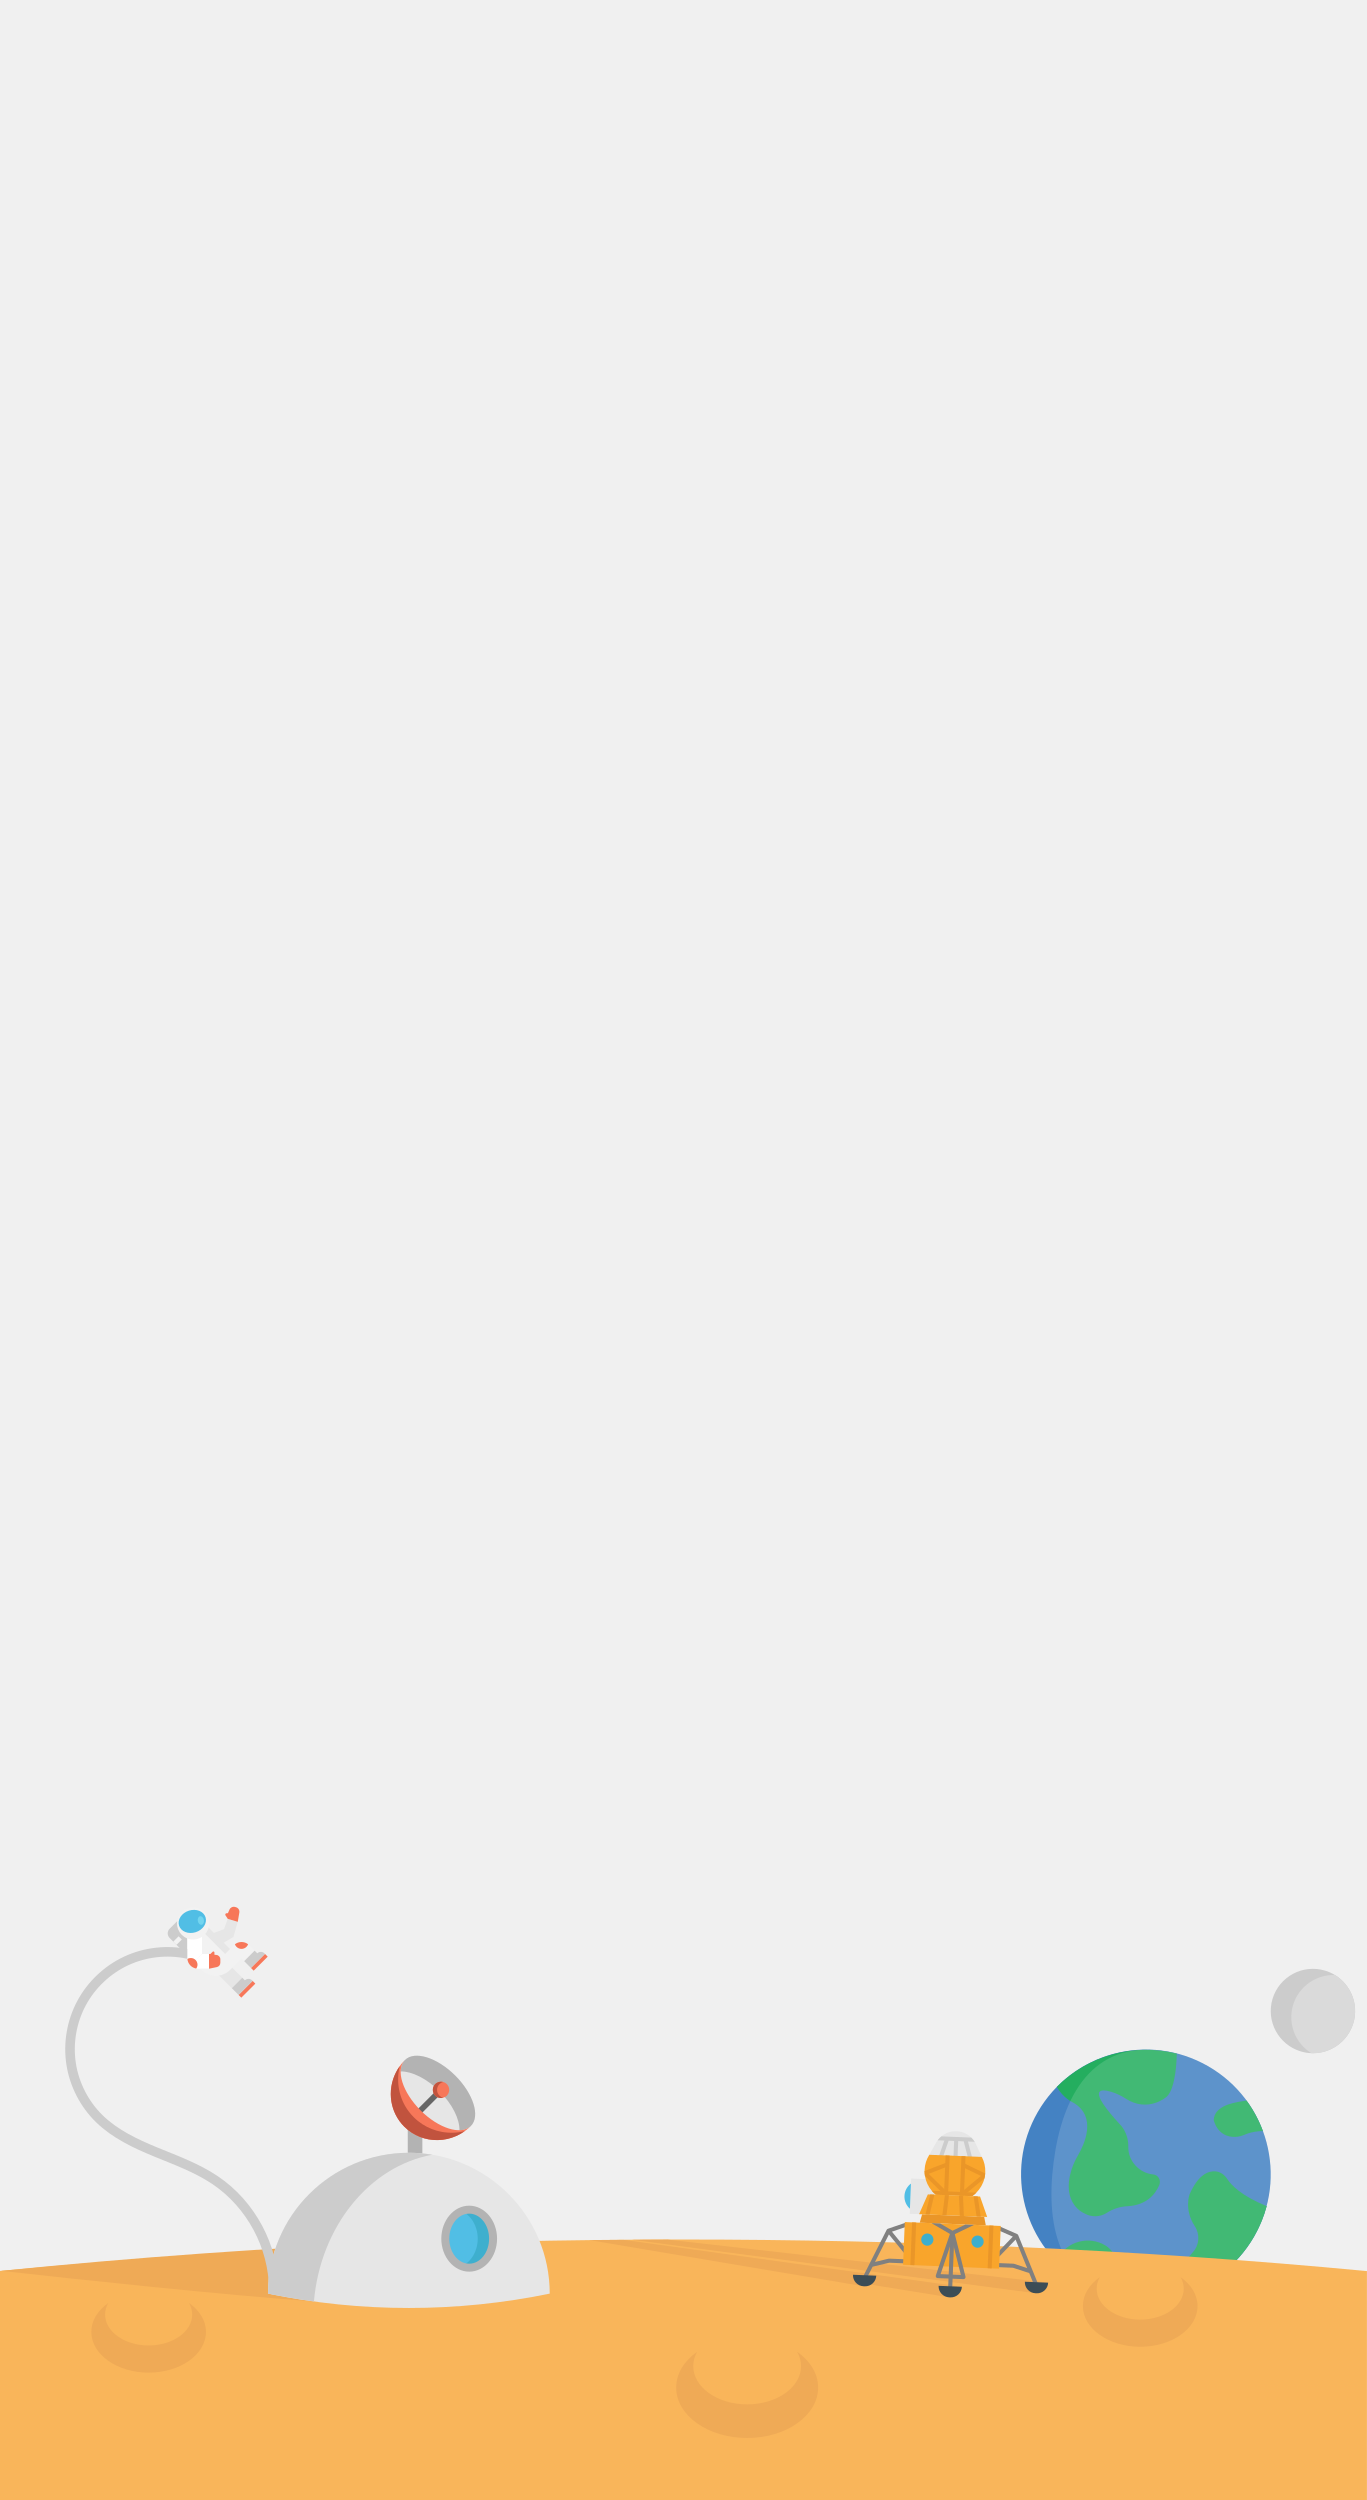
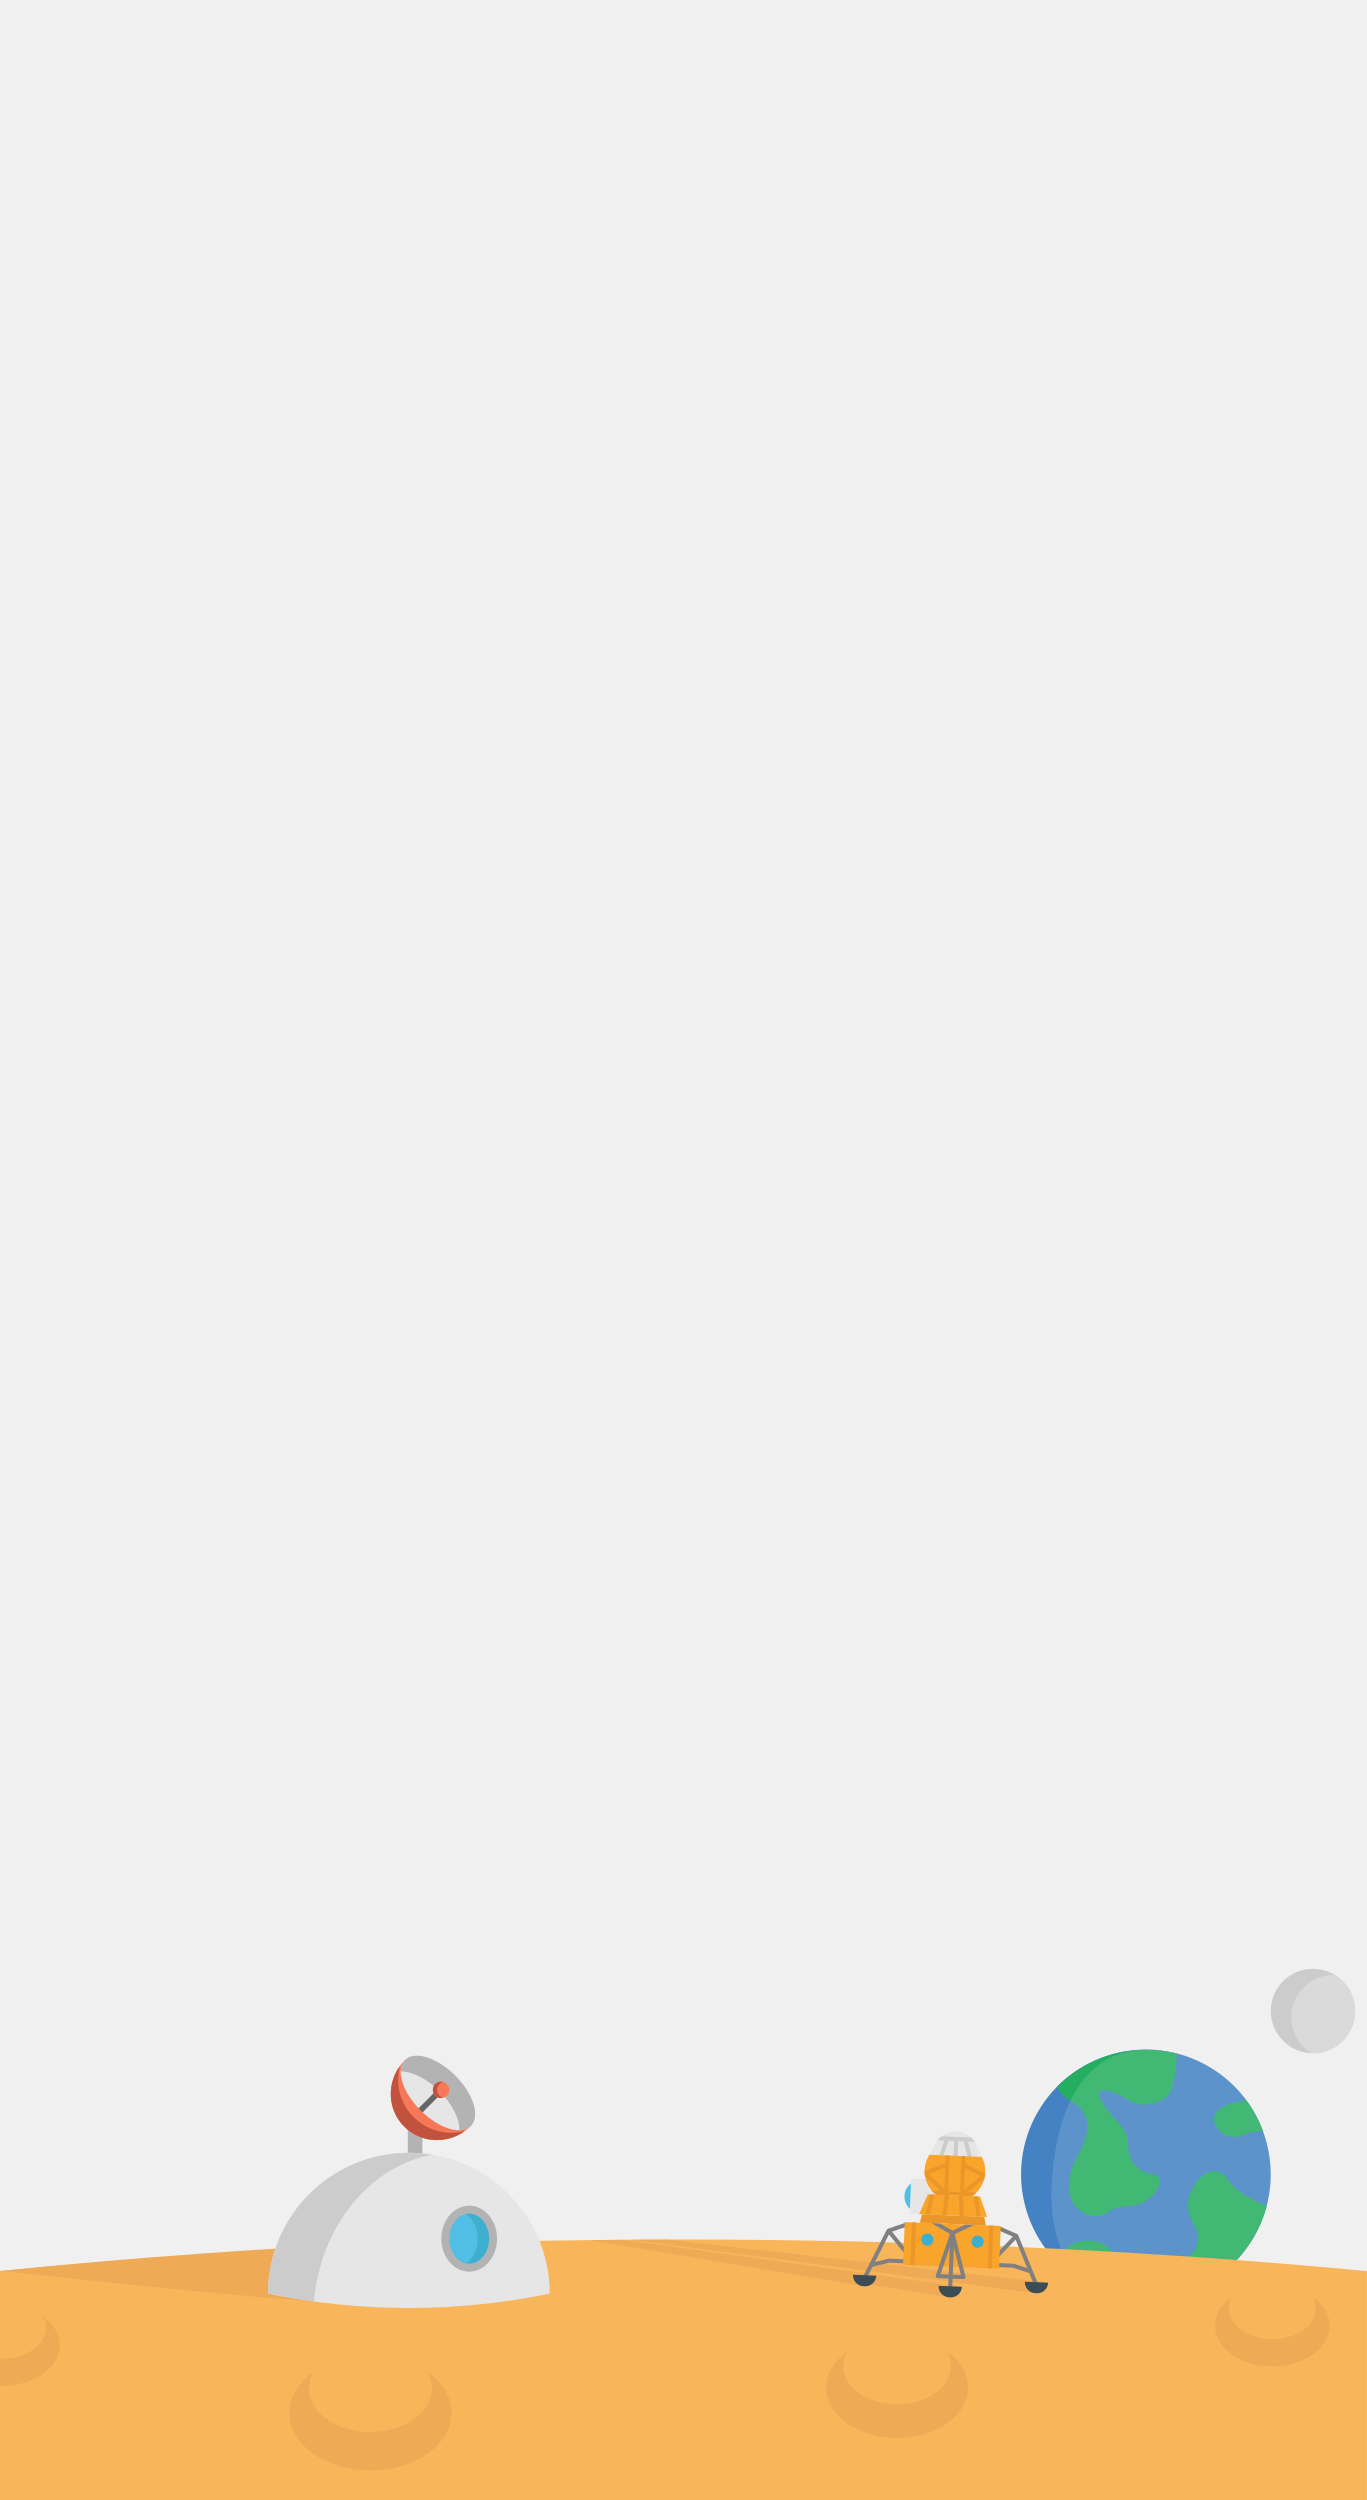
<svg xmlns="http://www.w3.org/2000/svg" width="428.386mm" height="783.481mm" viewBox="0 0 299.87 548.437" version="1.1" id="svg8">
  <defs id="defs2">
    <clipPath clipPathUnits="userSpaceOnUse" id="clipPath3469">
      <rect style="opacity:1;fill:#56ef73;fill-opacity:1;stroke:#000000;stroke-width:0;stroke-linecap:round;stroke-linejoin:round;stroke-miterlimit:4;stroke-dasharray:none;stroke-opacity:1;paint-order:markers fill stroke" id="rect3471" width="297" height="210" x="8.3238199e-009" y="87" ry="0.045" clip-path="none" />
    </clipPath>
    <clipPath clipPathUnits="userSpaceOnUse" id="clipPath5147">
      <g id="g5155">
        <path id="path5149" d="M 195.299,261.463 33.694,229.664 198.275,258.72 Z" style="fill:#efaa56;fill-opacity:1;stroke:#000000;stroke-width:0;stroke-linecap:butt;stroke-linejoin:miter;stroke-miterlimit:4;stroke-dasharray:none;stroke-opacity:1" />
        <path id="path5151" d="M 217.113,264.313 33.694,229.664 220.385,261.582 Z" style="fill:#efaa56;fill-opacity:1;stroke:#000000;stroke-width:0;stroke-linecap:butt;stroke-linejoin:miter;stroke-miterlimit:4;stroke-dasharray:none;stroke-opacity:1" />
        <path style="fill:#efaa56;fill-opacity:1;stroke:#000000;stroke-width:0;stroke-linecap:butt;stroke-linejoin:miter;stroke-miterlimit:4;stroke-dasharray:none;stroke-opacity:1" d="M 239.382,263.255 33.694,229.664 242.654,260.524 Z" id="path5153" />
      </g>
    </clipPath>
    <clipPath clipPathUnits="userSpaceOnUse" id="clipPath6491">
      <rect style="opacity:1;fill:#27536b;fill-opacity:1;stroke:#000000;stroke-width:0;stroke-linecap:round;stroke-linejoin:round;stroke-miterlimit:4;stroke-dasharray:none;stroke-opacity:1;paint-order:markers fill stroke" id="rect6493" width="297" height="210" x="-7.6293945e-006" y="87" ry="0.038" clip-path="none" />
    </clipPath>
    <clipPath clipPathUnits="userSpaceOnUse" id="clipPath6491-6">
      <rect style="opacity:1;fill:#27536b;fill-opacity:1;stroke:#000000;stroke-width:0;stroke-linecap:round;stroke-linejoin:round;stroke-miterlimit:4;stroke-dasharray:none;stroke-opacity:1;paint-order:markers fill stroke" id="rect6493-3" width="297" height="210" x="-7.6293945e-006" y="87" ry="0.038" clip-path="none" />
    </clipPath>
    <clipPath clipPathUnits="userSpaceOnUse" id="clipPath5147-0">
      <g id="g5155-2">
        <path id="path5149-1" d="M 195.299,261.463 33.694,229.664 198.275,258.72 Z" style="fill:#efaa56;fill-opacity:1;stroke:#000000;stroke-width:0;stroke-linecap:butt;stroke-linejoin:miter;stroke-miterlimit:4;stroke-dasharray:none;stroke-opacity:1" />
        <path id="path5151-4" d="M 217.113,264.313 33.694,229.664 220.385,261.582 Z" style="fill:#efaa56;fill-opacity:1;stroke:#000000;stroke-width:0;stroke-linecap:butt;stroke-linejoin:miter;stroke-miterlimit:4;stroke-dasharray:none;stroke-opacity:1" />
        <path style="fill:#efaa56;fill-opacity:1;stroke:#000000;stroke-width:0;stroke-linecap:butt;stroke-linejoin:miter;stroke-miterlimit:4;stroke-dasharray:none;stroke-opacity:1" d="M 239.382,263.255 33.694,229.664 242.654,260.524 Z" id="path5153-8" />
      </g>
    </clipPath>
    <clipPath clipPathUnits="userSpaceOnUse" id="clipPath11188">
      <rect style="opacity:1;fill:#153e57;fill-opacity:1;stroke:#000000;stroke-width:0;stroke-linecap:round;stroke-linejoin:round;stroke-miterlimit:4;stroke-dasharray:none;stroke-opacity:1;paint-order:markers fill stroke" id="rect11190" width="293.132" height="207.265" x="49.126" y="112.884" ry="0.08" />
    </clipPath>
    <clipPath clipPathUnits="userSpaceOnUse" id="clipPath11188-4">
      <rect style="opacity:1;fill:#153e57;fill-opacity:1;stroke:#000000;stroke-width:0;stroke-linecap:round;stroke-linejoin:round;stroke-miterlimit:4;stroke-dasharray:none;stroke-opacity:1;paint-order:markers fill stroke" id="rect11190-8" width="293.132" height="207.265" x="49.126" y="112.884" ry="0.08" />
    </clipPath>
    <clipPath clipPathUnits="userSpaceOnUse" id="clipPath5147-9">
      <g id="g5155-8">
        <path id="path5149-2" d="M 195.299,261.463 33.694,229.664 198.275,258.72 Z" style="fill:#efaa56;fill-opacity:1;stroke:#000000;stroke-width:0;stroke-linecap:butt;stroke-linejoin:miter;stroke-miterlimit:4;stroke-dasharray:none;stroke-opacity:1" />
        <path id="path5151-5" d="M 217.113,264.313 33.694,229.664 220.385,261.582 Z" style="fill:#efaa56;fill-opacity:1;stroke:#000000;stroke-width:0;stroke-linecap:butt;stroke-linejoin:miter;stroke-miterlimit:4;stroke-dasharray:none;stroke-opacity:1" />
        <path style="fill:#efaa56;fill-opacity:1;stroke:#000000;stroke-width:0;stroke-linecap:butt;stroke-linejoin:miter;stroke-miterlimit:4;stroke-dasharray:none;stroke-opacity:1" d="M 239.382,263.255 33.694,229.664 242.654,260.524 Z" id="path5153-7" />
      </g>
    </clipPath>
    <clipPath clipPathUnits="userSpaceOnUse" id="clipPath11188-4-2">
      <rect style="opacity:1;fill:#153e57;fill-opacity:1;stroke:#000000;stroke-width:0;stroke-linecap:round;stroke-linejoin:round;stroke-miterlimit:4;stroke-dasharray:none;stroke-opacity:1;paint-order:markers fill stroke" id="rect11190-8-6" width="293.132" height="207.265" x="49.126" y="112.884" ry="0.08" />
    </clipPath>
    <clipPath clipPathUnits="userSpaceOnUse" id="clipPath5147-9-9">
      <g id="g5155-8-8">
        <path id="path5149-2-2" d="M 195.299,261.463 33.694,229.664 198.275,258.72 Z" style="fill:#efaa56;fill-opacity:1;stroke:#000000;stroke-width:0;stroke-linecap:butt;stroke-linejoin:miter;stroke-miterlimit:4;stroke-dasharray:none;stroke-opacity:1" />
        <path id="path5151-5-2" d="M 217.113,264.313 33.694,229.664 220.385,261.582 Z" style="fill:#efaa56;fill-opacity:1;stroke:#000000;stroke-width:0;stroke-linecap:butt;stroke-linejoin:miter;stroke-miterlimit:4;stroke-dasharray:none;stroke-opacity:1" />
        <path style="fill:#efaa56;fill-opacity:1;stroke:#000000;stroke-width:0;stroke-linecap:butt;stroke-linejoin:miter;stroke-miterlimit:4;stroke-dasharray:none;stroke-opacity:1" d="M 239.382,263.255 33.694,229.664 242.654,260.524 Z" id="path5153-7-8" />
      </g>
    </clipPath>
    <clipPath clipPathUnits="userSpaceOnUse" id="clipPath5147-8">
      <g id="g5155-4">
        <path id="path5149-3" d="M 195.299,261.463 33.694,229.664 198.275,258.72 Z" style="fill:#efaa56;fill-opacity:1;stroke:#000000;stroke-width:0;stroke-linecap:butt;stroke-linejoin:miter;stroke-miterlimit:4;stroke-dasharray:none;stroke-opacity:1" />
        <path id="path5151-57" d="M 217.113,264.313 33.694,229.664 220.385,261.582 Z" style="fill:#efaa56;fill-opacity:1;stroke:#000000;stroke-width:0;stroke-linecap:butt;stroke-linejoin:miter;stroke-miterlimit:4;stroke-dasharray:none;stroke-opacity:1" />
        <path style="fill:#efaa56;fill-opacity:1;stroke:#000000;stroke-width:0;stroke-linecap:butt;stroke-linejoin:miter;stroke-miterlimit:4;stroke-dasharray:none;stroke-opacity:1" d="M 239.382,263.255 33.694,229.664 242.654,260.524 Z" id="path5153-3" />
      </g>
    </clipPath>
  </defs>
  <g id="layer1" transform="translate(5e-7,251.4368)">
    <g id="g13463" transform="matrix(0.1852083,0,0,0.1852083,370.2544,-106.1655)" />
    <g id="g13465" transform="matrix(0.1852083,0,0,0.1852083,370.2544,-106.1655)" />
    <g id="g13467" transform="matrix(0.1852083,0,0,0.1852083,370.2544,-106.1655)" />
    <g id="g13469" transform="matrix(0.1852083,0,0,0.1852083,370.2544,-106.1655)" />
    <g id="g13471" transform="matrix(0.1852083,0,0,0.1852083,370.2544,-106.1655)" />
    <g id="g13473" transform="matrix(0.1852083,0,0,0.1852083,370.2544,-106.1655)" />
    <g id="g13475" transform="matrix(0.1852083,0,0,0.1852083,370.2544,-106.1655)" />
    <g id="g13477" transform="matrix(0.1852083,0,0,0.1852083,370.2544,-106.1655)" />
    <g id="g13479" transform="matrix(0.1852083,0,0,0.1852083,370.2544,-106.1655)" />
    <g id="g13481" transform="matrix(0.1852083,0,0,0.1852083,370.2544,-106.1655)" />
    <g id="g13483" transform="matrix(0.1852083,0,0,0.1852083,370.2544,-106.1655)" />
    <g id="g13485" transform="matrix(0.1852083,0,0,0.1852083,370.2544,-106.1655)" />
    <g id="g13487" transform="matrix(0.1852083,0,0,0.1852083,370.2544,-106.1655)" />
    <g id="g13489" transform="matrix(0.1852083,0,0,0.1852083,370.2544,-106.1655)" />
    <g id="g13491" transform="matrix(0.1852083,0,0,0.1852083,370.2544,-106.1655)" />
    <g id="g14078" transform="matrix(0.02880347,0,0,0.02880347,210.1997,-104.6849)" />
    <g id="g14080" transform="matrix(0.02880347,0,0,0.02880347,210.1997,-104.6849)" />
    <g id="g14082" transform="matrix(0.02880347,0,0,0.02880347,210.1997,-104.6849)" />
    <g id="g14084" transform="matrix(0.02880347,0,0,0.02880347,210.1997,-104.6849)" />
    <g id="g14086" transform="matrix(0.02880347,0,0,0.02880347,210.1997,-104.6849)" />
    <g id="g14088" transform="matrix(0.02880347,0,0,0.02880347,210.1997,-104.6849)" />
    <g id="g14090" transform="matrix(0.02880347,0,0,0.02880347,210.1997,-104.6849)" />
    <g id="g14092" transform="matrix(0.02880347,0,0,0.02880347,210.1997,-104.6849)" />
    <g id="g14094" transform="matrix(0.02880347,0,0,0.02880347,210.1997,-104.6849)" />
    <g id="g14096" transform="matrix(0.02880347,0,0,0.02880347,210.1997,-104.6849)" />
    <g id="g14098" transform="matrix(0.02880347,0,0,0.02880347,210.1997,-104.6849)" />
    <g id="g14100" transform="matrix(0.02880347,0,0,0.02880347,210.1997,-104.6849)" />
    <g id="g14102" transform="matrix(0.02880347,0,0,0.02880347,210.1997,-104.6849)" />
    <g id="g14104" transform="matrix(0.02880347,0,0,0.02880347,210.1997,-104.6849)" />
    <g id="g14106" transform="matrix(0.02880347,0,0,0.02880347,210.1997,-104.6849)" />
    <g id="g14458" transform="matrix(0.1852083,0,0,0.1852083,332.1235,67.32719)" />
    <g id="g14460" transform="matrix(0.1852083,0,0,0.1852083,332.1235,67.32719)" />
    <g id="g14462" transform="matrix(0.1852083,0,0,0.1852083,332.1235,67.32719)" />
    <g id="g14464" transform="matrix(0.1852083,0,0,0.1852083,332.1235,67.32719)" />
    <g id="g14466" transform="matrix(0.1852083,0,0,0.1852083,332.1235,67.32719)" />
    <g id="g14468" transform="matrix(0.1852083,0,0,0.1852083,332.1235,67.32719)" />
    <g id="g14470" transform="matrix(0.1852083,0,0,0.1852083,332.1235,67.32719)" />
    <g id="g14472" transform="matrix(0.1852083,0,0,0.1852083,332.1235,67.32719)" />
    <g id="g14474" transform="matrix(0.1852083,0,0,0.1852083,332.1235,67.32719)" />
    <g id="g14476" transform="matrix(0.1852083,0,0,0.1852083,332.1235,67.32719)" />
    <g id="g14478" transform="matrix(0.1852083,0,0,0.1852083,332.1235,67.32719)" />
    <g id="g14480" transform="matrix(0.1852083,0,0,0.1852083,332.1235,67.32719)" />
    <g id="g14482" transform="matrix(0.1852083,0,0,0.1852083,332.1235,67.32719)" />
    <g id="g14484" transform="matrix(0.1852083,0,0,0.1852083,332.1235,67.32719)" />
    <g id="g14486" transform="matrix(0.1852083,0,0,0.1852083,332.1235,67.32719)" />
    <g id="g2065" transform="translate(70.89843,290.0797)">
      <g transform="matrix(0.0926174,0.05347268,-0.05347268,0.0926174,170.4567,-101.9121)" id="g13725">
        <circle style="fill:#4482c3" cx="256" cy="256" r="256" id="circle13655" />
        <g id="g13665">
          <path style="fill:#24ae5f" d="m 269.18,248.576 c -25.803,11.785 -58.403,2.525 -72.898,-23.861 -13.647,-24.858 -36.387,-30.508 -36.387,-30.508 -96.477,-29.952 -74.293,-43.644 -50.07,-49.346 10.575,-2.489 21.522,-3.293 32.38,-2.745 54.952,2.807 71,-45.012 71,-45.012 C 221.459,72.493 191.392,17.462 187.093,9.79 99.505,34.516 30.888,104.042 8.095,191.912 c 22.528,13.621 45.162,11.123 45.162,11.123 57.379,0 62.658,63.276 62.552,87.667 -0.044,11.441 0.909,22.89 3.452,34.048 16.199,70.912 67.284,63.665 67.284,63.665 17.399,0 32.45,-9.913 39.742,-24.364 6.647,-13.18 16.728,-24.126 29.113,-32.177 34.251,-22.254 37.853,-51.359 35.231,-71.15 -1.342,-10.065 -12.165,-16.394 -21.451,-12.148 z" id="path13657" />
          <path style="fill:#24ae5f" d="m 512,255.506 c 0,-23.164 -3.09,-45.594 -8.792,-66.94 -56.682,7.742 -85.486,-1.43 -97.713,-7.751 -9.039,-4.679 -19.756,-5.95 -28.946,-1.571 -13.409,6.4 -27.304,23.393 -22.457,67.407 0,0 5.42,32.786 41.781,51.138 18.07,9.119 27.833,28.928 23.305,48.79 -6.065,26.598 -6.285,61.59 22.59,85.919 C 485.252,386.445 512,324.149 512,255.506 Z" id="path13659" />
          <path style="fill:#24ae5f" d="m 358.947,21.61 -5.844,4.873 c -20.727,16.207 -44.57,39.715 -32.3,63.373 0,0 24.011,27.56 55.843,7.733 6.118,-3.814 11.061,-9.19 15.387,-14.954 3.716,-4.952 10.725,-12.632 22.863,-20.842 l 4.696,-2.684 C 401.355,43.935 380.954,31.294 358.947,21.61 Z" id="path13661" />
          <path style="fill:#24ae5f" d="m 256,512 c 20.356,0 40.139,-2.445 59.127,-6.938 -6.718,-14.036 -10.567,-28.999 -12.659,-42.24 -3.584,-22.66 -23.526,-39.097 -46.468,-39.097 -39.036,0 -70.621,31.585 -70.621,70.621 l -0.83,7.477 C 207.236,508.398 231.186,512 256,512 Z" id="path13663" />
        </g>
        <g id="g13667" />
        <g id="g13669" />
        <g id="g13671" />
        <g id="g13673" />
        <g id="g13675" />
        <g id="g13677" />
        <g id="g13679" />
        <g id="g13681" />
        <g id="g13683" />
        <g id="g13685" />
        <g id="g13687" />
        <g id="g13689" />
        <g id="g13691" />
        <g id="g13693" />
        <g id="g13695" />
      </g>
      <path id="path13746" d="m 207.633,-61.052 c -1.913,14.999 -15.624,25.607 -30.622,23.693 -14.999,-1.913 -18.7,-14.742 -16.787,-29.741 1.913,-14.999 8.717,-26.488 23.716,-24.575 14.999,1.913 25.607,15.624 23.693,30.622 z" style="opacity:1;fill:#ffffff;fill-opacity:0.136;stroke:#ffffff;stroke-width:0;stroke-linecap:round;stroke-linejoin:round;stroke-miterlimit:4;stroke-dasharray:none;stroke-opacity:1;paint-order:markers fill stroke" />
      <g transform="rotate(61.76396,463.8777,-209.1202)" id="g14572">
        <path style="fill:#cccccc;fill-opacity:1;stroke-width:0.185" d="m 449.508,53.189 c 3.037,3.037 3.523,7.665 1.451,11.208 -0.391,0.67 -0.875,1.303 -1.45,1.877 -3.613,3.613 -9.473,3.613 -13.087,0 -3.613,-3.613 -3.613,-9.473 0,-13.087 0.574,-0.574 1.207,-1.059 1.877,-1.45 3.544,-2.072 8.171,-1.586 11.208,1.451 z" id="path14432" />
        <path style="fill:#dadada;fill-opacity:1;stroke-width:0.185" d="m 449.508,53.189 c 3.037,3.037 3.523,7.665 1.451,11.208 -3.542,2.071 -8.17,1.586 -11.208,-1.451 -3.037,-3.037 -3.522,-7.666 -1.451,-11.208 3.544,-2.072 8.171,-1.586 11.208,1.451 z" id="path14434" />
      </g>
    </g>
    <path style="fill:#f9b55a;stroke-width:0.693" d="m 149.787,239.858 c -51.971,0 -102.223,2.409 -149.787,6.897 V 297 c 0,0.063 0.051,0.114 0.114,0.114 H 299.756 c 0.023,0 0.043,-0.008 0.06,-0.019 0.017,-0.027 0.034,-0.054 0.051,-0.081 0,-0.004 0.003,-0.008 0.003,-0.013 v -50.217 c -25.278,-2.393 -51.315,-4.197 -77.974,-5.357 -23.593,-1.038 -47.662,-1.569 -72.109,-1.569 z" id="path2800" />
    <path style="fill:#efaa56;fill-opacity:1;stroke-width:0.693" d="m 90.071,240.326 c -30.836,1.308 -60.856,3.469 -89.835,6.405 17.548,1.971 48.123,5.207 68.632,6.718 l 43.211,-11.025 c -7.358,-0.703 -14.715,-1.406 -22.008,-2.098 z" id="path2800-5" />
    <rect x="89.454" y="213.836" style="fill:#b3b3b3;stroke-width:0.225" width="3.201" height="9.001" id="rect2798" />
    <path style="fill:#e6e6e6;stroke-width:0.225" d="m 120.596,251.724 c 0,-17.065 -13.834,-30.899 -30.899,-30.899 -17.065,0 -30.899,13.834 -30.899,30.899 l 0.002,4.5e-4 c 20.384,4.202 41.411,4.202 61.795,-4.5e-4 z" id="path2830" />
    <path style="fill:#cccccc;stroke-width:0.225" d="m 94.845,221.254 c -1.674,-0.281 -3.393,-0.429 -5.147,-0.429 -17.065,0 -30.899,13.834 -30.899,30.899 l 0.002,4.5e-4 c 3.34,0.688 6.697,1.262 10.066,1.725 1.447,-16.475 12.212,-29.689 25.977,-32.195 z" id="path2832" />
    <path style="fill:#3eafce;stroke-width:0.225" d="m 108.17,239.671 c 0,3.515 -2.346,6.365 -5.242,6.365 -0.589,0 -1.156,-0.117 -1.685,-0.339 -2.069,-0.849 -3.557,-3.228 -3.557,-6.026 0,-2.798 1.488,-5.177 3.557,-6.026 0.529,-0.222 1.096,-0.339 1.685,-0.339 2.896,-2.3e-4 5.242,2.85 5.242,6.365 z" id="path2834" />
    <path style="fill:#51bee5;stroke-width:0.225" d="m 104.8,239.671 c 0,2.798 -1.488,5.177 -3.557,6.026 -2.069,-0.849 -3.557,-3.228 -3.557,-6.026 0,-2.798 1.488,-5.177 3.557,-6.026 2.069,0.849 3.557,3.228 3.557,6.026 z" id="path2836" />
    <path style="fill:#b3b3b3;stroke-width:0.225" d="m 102.928,246.91 c -3.372,0 -6.116,-3.247 -6.116,-7.239 0,-3.992 2.743,-7.239 6.116,-7.239 3.372,0 6.116,3.247 6.116,7.239 0,3.992 -2.743,7.239 -6.116,7.239 z m 0,-12.731 c -2.408,0 -4.368,2.464 -4.368,5.492 0,3.028 1.96,5.492 4.368,5.492 2.409,0 4.368,-2.464 4.368,-5.492 0,-3.028 -1.96,-5.492 -4.368,-5.492 z" id="path2838" />
    <path style="fill:#e6e6e6;stroke-width:0.225" d="m 99.877,203.898 c 3.994,3.994 5.526,8.938 3.421,11.044 -0.021,0.021 -0.04,0.04 -0.061,0.059 -2.138,2.016 -8.524,1.973 -12.481,-1.982 -3.956,-3.957 -3.999,-10.342 -1.983,-12.481 0.019,-0.021 0.039,-0.04 0.059,-0.061 2.105,-2.105 7.05,-0.574 11.045,3.421 z m -1.857,4.398 c 0.702,-0.702 0.702,-1.839 0,-2.54 -0.702,-0.702 -1.839,-0.702 -2.541,0 -0.702,0.702 -0.702,1.839 0,2.54 0.702,0.702 1.839,0.702 2.541,0 z" id="path2840" />
    <path style="fill:#b3b3b3;stroke-width:0.225" d="m 99.877,203.898 c -3.995,-3.995 -8.94,-5.526 -11.044,-3.421 -0.021,0.021 -0.04,0.04 -0.059,0.061 -0.581,0.616 -0.867,1.46 -0.884,2.444 2.433,-0.044 5.723,1.547 8.54,4.364 2.817,2.817 4.409,6.105 4.364,8.538 0.984,-0.018 1.828,-0.304 2.444,-0.884 0.021,-0.019 0.04,-0.039 0.061,-0.059 2.105,-2.105 0.573,-7.05 -3.421,-11.044 z" id="path2842" />
    <rect x="-215.43" y="-84.777" transform="rotate(-134.9959)" style="fill:#666666;stroke-width:0.225" width="1.248" height="5.641" id="rect2844" />
    <circle style="fill:#f77759;stroke-width:0.225" cx="96.748" cy="207.026" r="1.797" id="circle2846" />
    <path style="fill:#c1533e;stroke-width:0.225" d="m 96.407,208.296 c -0.702,-0.702 -0.702,-1.839 0,-2.54 0.232,-0.231 0.511,-0.385 0.806,-0.464 -0.599,-0.16 -1.265,-0.007 -1.735,0.464 -0.702,0.702 -0.702,1.839 0,2.54 0.47,0.47 1.136,0.624 1.735,0.464 -0.295,-0.079 -0.574,-0.232 -0.806,-0.464 z" id="path2848" />
    <path style="fill:#f77759;stroke-width:0.225" d="m 92.253,211.521 c 3.957,3.956 8.845,5.496 10.984,3.48 -2.536,2.497 -6.003,3.461 -9.219,2.881 -1.299,-0.233 -2.557,-0.719 -3.696,-1.459 -0.582,-0.376 -1.132,-0.819 -1.641,-1.328 -0.373,-0.373 -0.712,-0.77 -1.014,-1.184 -2.916,-3.991 -2.535,-9.674 1.107,-13.372 -2.016,2.139 -0.476,7.026 3.48,10.983 z" id="path2850" />
    <path style="fill:#c1533e;stroke-width:0.225" d="m 101.956,216.079 c -2.356,1.688 -5.236,2.291 -7.94,1.803 -1.299,-0.233 -2.557,-0.719 -3.696,-1.459 -0.582,-0.376 -1.132,-0.819 -1.641,-1.328 -0.373,-0.373 -0.712,-0.77 -1.014,-1.184 -2.598,-3.555 -2.579,-8.452 0.03,-12.093 -0.831,3.354 -0.205,6.969 1.886,9.831 0.35,0.479 0.741,0.937 1.174,1.369 0.589,0.589 1.226,1.102 1.899,1.537 1.317,0.856 2.773,1.419 4.276,1.688 1.658,0.299 3.373,0.244 5.025,-0.165 z" id="path2852" />
-     <path style="fill:#efaa56;stroke-width:0.693" d="m 262.709,254.448 c 0,-2.481 -1.423,-4.726 -3.721,-6.344 0.446,0.785 0.694,1.64 0.694,2.538 0,3.748 -4.275,6.785 -9.55,6.785 -5.275,0 -9.55,-3.038 -9.55,-6.785 0,-0.898 0.248,-1.754 0.693,-2.538 -2.298,1.619 -3.721,3.863 -3.721,6.345 0,4.935 5.631,8.937 12.578,8.937 6.947,0 12.578,-4.001 12.578,-8.937 z" id="path3441" />
-     <path id="path3477" d="m 179.479,272.334 c 0,-3.072 -1.762,-5.851 -4.607,-7.855 0.552,0.972 0.859,2.031 0.859,3.143 0,4.64 -5.293,8.401 -11.824,8.401 -6.531,0 -11.824,-3.762 -11.824,-8.401 0,-1.111 0.307,-2.172 0.858,-3.143 -2.845,2.005 -4.607,4.783 -4.607,7.856 0,6.111 6.972,11.065 15.572,11.065 8.601,0 15.573,-4.954 15.573,-11.065 z" style="fill:#efaa56;stroke-width:0.858" />
-     <path style="fill:#efaa56;stroke-width:0.693" d="m 45.187,260.123 c 0,-2.481 -1.423,-4.726 -3.721,-6.344 0.446,0.785 0.694,1.64 0.694,2.538 0,3.748 -4.275,6.785 -9.55,6.785 -5.275,0 -9.55,-3.038 -9.55,-6.785 0,-0.898 0.248,-1.754 0.693,-2.538 -2.298,1.619 -3.721,3.863 -3.721,6.345 0,4.935 5.631,8.937 12.578,8.937 6.947,0 12.578,-4.001 12.578,-8.937 z" id="path3479" />
+     <path style="fill:#efaa56;stroke-width:0.693" d="m 291.692,258.756 c 0,-2.481 -1.423,-4.726 -3.721,-6.344 0.446,0.785 0.694,1.64 0.694,2.538 0,3.748 -4.275,6.785 -9.55,6.785 -5.275,0 -9.55,-3.038 -9.55,-6.785 0,-0.898 0.248,-1.754 0.693,-2.538 -2.298,1.619 -3.721,3.863 -3.721,6.345 0,4.935 5.631,8.937 12.578,8.937 6.947,0 12.578,-4.001 12.578,-8.937 z" id="path3441" />
+     <path id="path3477" d="m 212.379,272.334 c 0,-3.072 -1.762,-5.851 -4.607,-7.855 0.552,0.972 0.859,2.031 0.859,3.143 0,4.64 -5.293,8.401 -11.824,8.401 -6.531,0 -11.824,-3.762 -11.824,-8.401 0,-1.111 0.307,-2.172 0.858,-3.143 -2.845,2.005 -4.607,4.783 -4.607,7.856 0,6.111 6.972,11.065 15.572,11.065 8.601,0 15.573,-4.954 15.573,-11.065 z" style="fill:#efaa56;stroke-width:0.858" />
    <rect id="rect3525" height="2.33" width="2.33" style="fill:#ffffff;stroke-width:0.225" transform="rotate(-45)" y="302.976" x="-13.528" />
    <g id="g3263" transform="translate(-3.06e-4,0.11413)">
      <path id="path3241" d="m 138.77,239.807 88.389,11.724 2.78,-2.321 -83.526,-9.447 c -2.554,0.005 -5.096,0.027 -7.642,0.044 z" style="fill:#efaa56;fill-opacity:1;stroke-width:0.693" />
      <path id="path2800-94" d="m 129.308,239.875 60.141,10.124 0.614,-0.513 18.173,2.945 2.78,-2.321 -74.195,-10.291 c -2.504,0.019 -5.017,0.025 -7.513,0.056 z" style="fill:#efaa56;fill-opacity:1;stroke-width:0.693" />
    </g>
    <path style="fill:#808080;stroke-width:0.114" d="m 189.374,247.9 5.143,-10.178 c 0.053,-0.104 0.144,-0.184 0.254,-0.221 l 4.01,-1.374 0.29,0.846 -3.403,1.166 3.302,4.055 -0.693,0.565 -3.272,-4.018 -3.047,6.031 2.976,-0.71 c 0.04,-0.009 0.081,-0.014 0.122,-0.012 l 3.475,0.141 -0.036,0.894 -3.413,-0.139 -3.652,0.871 -1.256,2.486 z" id="path4473" />
    <path style="fill:#3c4d56;fill-opacity:1;stroke-width:0.114" d="m 189.701,250.123 -0.251,-0.01 c -1.342,-0.054 -2.385,-1.187 -2.331,-2.528 v 0 l 5.111,0.208 v 0 c -0.055,1.342 -1.187,2.385 -2.529,2.331 z" id="path4475" />
    <path style="fill:#808080;stroke-width:0.114" d="m 227.665,249.456 -4.3,-10.562 c -0.044,-0.108 -0.128,-0.195 -0.235,-0.241 l -3.885,-1.695 -0.358,0.82 3.297,1.439 -3.62,3.774 0.645,0.619 3.587,-3.739 2.548,6.259 -2.908,-0.949 c -0.039,-0.013 -0.08,-0.02 -0.121,-0.022 l -3.475,-0.141 -0.036,0.894 3.414,0.139 3.569,1.165 1.05,2.58 z" id="path4477" />
    <path style="fill:#3c4d56;fill-opacity:1;stroke-width:0.114" d="m 227.159,251.646 0.251,0.01 c 1.342,0.054 2.474,-0.989 2.528,-2.331 v 0 l -5.111,-0.208 v 0 c -0.054,1.342 0.989,2.474 2.331,2.528 z" id="path4479" />
    <path style="fill:#e6e6e6;stroke-width:0.114" d="m 215.532,222.072 -11.842,-0.481 1.662,-2.973 c 0.104,-0.185 0.218,-0.363 0.344,-0.53 0.238,-0.323 0.513,-0.611 0.817,-0.862 0.919,-0.761 2.1,-1.173 3.332,-1.123 1.231,0.05 2.375,0.558 3.229,1.39 0.283,0.274 0.533,0.584 0.746,0.925 0.11,0.177 0.21,0.363 0.298,0.556 z" id="path4481" />
    <path style="fill:#cccccc;stroke-width:0.114" d="m 213.285,221.981 0.171,0.658 -0.866,0.224 -0.239,-0.921 -0.939,-3.622 -1.209,-0.049 -0.177,4.358 -0.894,-0.036 0.177,-4.358 -1.209,-0.049 -1.231,3.534 -0.313,0.898 -0.844,-0.294 0.224,-0.642 1.23,-3.534 -1.472,-0.06 c 0.238,-0.323 0.513,-0.611 0.817,-0.862 l 6.561,0.267 c 0.283,0.274 0.533,0.584 0.746,0.925 l -1.472,-0.06 z" id="path4483" />
    <polyline style="fill:#e6e6e6" points="200.521,197.107 172.772,197.107 172.772,264.771 289.366,264.771 " id="polyline4485" transform="matrix(0.1143856,0.00465007,-0.00465007,0.1143856,181.04,203.1255)" />
    <polyline style="fill:#ea9628" points="319.376,281.011 315.525,264.771 196.475,264.771 192.625,281.011 " id="polyline4487" transform="matrix(0.1143856,0.00465007,-0.00465007,0.1143856,181.04,203.1255)" />
    <rect x="207.913" y="227.774" style="fill:#f9a52b;stroke-width:0.114" width="21.071" height="9.372" id="rect4489" transform="rotate(2.327941)" />
    <rect x="218.001" y="229.789" style="fill:#808080;stroke-width:0.114" width="0.895" height="11.825" id="rect4491" transform="rotate(2.327941)" />
    <path style="fill:#f9a52b;stroke-width:0.114" d="m 216.144,225.121 c -0.003,0.086 -0.008,0.172 -0.016,0.257 -0.028,0.359 -0.084,0.708 -0.167,1.048 l -5e-5,0.002 c -0.294,1.215 -0.919,2.295 -1.771,3.143 -0.289,0.288 -0.605,0.551 -0.944,0.782 l -7.949,-0.323 c -0.318,-0.258 -0.612,-0.545 -0.877,-0.856 -0.781,-0.916 -1.317,-2.043 -1.512,-3.277 -0.055,-0.346 -0.082,-0.699 -0.081,-1.059 -8.5e-4,-0.085 0.002,-0.171 0.005,-0.257 0.05,-1.222 0.426,-2.353 1.039,-3.312 l 11.508,0.468 c 0.533,1.006 0.815,2.164 0.766,3.386 z" id="path4493" />
    <path id="path4495" d="m 214.189,229.569 c -0.289,0.288 -0.605,0.551 -0.944,0.782 l -7.949,-0.323 c -0.318,-0.258 -0.612,-0.545 -0.877,-0.856 z" style="fill:#ea9628;stroke-width:0.114" />
    <rect id="rect4497" height="9.144" width="0.895" style="fill:#ea9628;stroke-width:0.114" y="212.803" x="216.259" transform="rotate(2.327941)" />
    <rect id="rect4499" height="9.144" width="0.895" style="fill:#ea9628;stroke-width:0.114" y="212.803" x="219.744" transform="rotate(2.327941)" />
    <path id="path4501" d="m 207.855,229.49 -0.605,0.618 -0.021,0.021 -0.024,-0.023 -0.118,-0.116 -4.18,-4.095 c -0.055,-0.346 -0.082,-0.699 -0.081,-1.059 l 4.542,-1.761 0.273,-0.106 0.324,0.833 -0.637,0.247 -3.6,1.397 3.408,3.34 z" style="fill:#ea9628;stroke-width:0.114" />
    <path id="path4503" d="m 216.128,225.377 c -0.028,0.359 -0.084,0.708 -0.167,1.048 l -5e-5,0.002 -4.497,3.741 -0.127,0.106 -0.025,0.021 -0.019,-0.023 -0.553,-0.665 0.774,-0.643 3.668,-3.052 -3.475,-1.684 -0.615,-0.298 0.39,-0.804 0.264,0.128 z" style="fill:#ea9628;stroke-width:0.114" />
    <path style="fill:#808080;stroke-width:0.114" d="m 211.285,245.932 -1.827,-7.254 4.229,-2.029 -1.906,-0.078 -2.826,1.355 -2.707,-1.58 -1.906,-0.077 4.052,2.366 -2.411,7.081 -0.686,2.016 c -0.045,0.134 -0.025,0.281 0.054,0.397 0.08,0.116 0.211,0.188 0.351,0.193 l 5.65,0.23 c 0.141,0.006 0.276,-0.055 0.365,-0.164 0.089,-0.109 0.121,-0.255 0.086,-0.392 z m -4.947,1.522 0.578,-1.7 1.956,-5.745 1.482,5.884 0.438,1.741 z" id="path4507" />
    <path style="fill:#51bee5;stroke-width:0.114" d="m 199.616,233.109 c -0.777,-0.685 -1.249,-1.702 -1.203,-2.817 0.045,-1.115 0.598,-2.091 1.428,-2.711" id="path4509" />
    <path style="fill:#3c4d56;fill-opacity:1;stroke-width:0.114" d="m 208.236,252.544 0.251,0.01 c 1.342,0.054 2.474,-0.989 2.528,-2.331 v 0 l -5.111,-0.208 v 0 c -0.054,1.342 0.989,2.474 2.331,2.528 z" id="path4511" />
    <rect id="rect4513" height="9.373" width="0.895" style="fill:#ea9628;stroke-width:0.114" y="227.774" x="209.518" transform="rotate(2.327941)" />
    <rect id="rect4515" height="9.373" width="0.895" style="fill:#ea9628;stroke-width:0.114" y="227.774" x="226.484" transform="rotate(2.327941)" />
    <circle id="circle4519" r="1.342" cy="231.413" cx="213.007" style="fill:#3eaecc;stroke-width:0.114" transform="rotate(2.327941)" />
    <circle id="circle4521" r="1.342" cy="231.413" cx="224.038" style="fill:#3eaecc;stroke-width:0.114" transform="rotate(2.327941)" />
    <polygon style="fill:#f9a52b" points="306.073,226.197 321.298,264.774 190.706,264.774 205.931,226.197 " id="polygon4525" transform="matrix(0.1143856,0.00465007,-0.00465007,0.1143856,181.04,203.1255)" />
    <polygon id="polygon4527" points="210.921,264.774 202.962,264.774 210.511,226.197 218.47,226.197 " style="fill:#ea9628" transform="matrix(0.1143856,0.00465007,-0.00465007,0.1143856,181.04,203.1255)" />
    <polygon id="polygon4529" points="243.208,264.774 235.376,264.774 238.608,226.197 246.44,226.197 " style="fill:#ea9628" transform="matrix(0.1143856,0.00465007,-0.00465007,0.1143856,181.04,203.1255)" />
    <polygon id="polygon4531" points="268.795,264.774 265.563,226.197 273.395,226.197 276.627,264.774 " style="fill:#ea9628" transform="matrix(0.1143856,0.00465007,-0.00465007,0.1143856,181.04,203.1255)" />
    <polygon id="polygon4533" points="301.072,264.774 293.533,226.197 301.492,226.197 309.032,264.774 " style="fill:#ea9628" transform="matrix(0.1143856,0.00465007,-0.00465007,0.1143856,181.04,203.1255)" />
-     <path style="fill:none;fill-opacity:1;stroke:#cccccc;stroke-width:2.1;stroke-linecap:round;stroke-linejoin:round;stroke-miterlimit:4;stroke-dasharray:none;stroke-opacity:1;paint-order:markers stroke fill" d="m 41.098,177.2 c -4.481,-0.943 -9.262,-0.395 -13.412,1.539 -4.15,1.934 -7.646,5.242 -9.806,9.279 -2.16,4.037 -2.972,8.781 -2.277,13.307 0.695,4.526 2.892,8.808 6.163,12.012 3.441,3.37 7.904,5.472 12.358,7.305 4.453,1.833 9.035,3.485 13.034,6.168 7.875,5.284 12.896,14.609 12.896,24.093 0,7e-5 0,1.5e-4 0,2.2e-4" id="path2049" />
-     <g id="g4878" transform="matrix(0.6256275,0,0,0.6256275,15.38561,66.4104)">
-       <g id="g4852">
-         <g id="g4827">
-           <g transform="matrix(0.5083054,0,0,0.5083054,-154.2643,166.8115)" id="g2047">
-             <path style="fill:#e6e6e6;stroke-width:0.185" d="m 405.943,34.783 1.97,-1.97 c 0.223,-0.223 0.457,-0.43 0.701,-0.617 l 0.002,0.002 c 0.233,0.644 4.565,-3.666 4.8,-4.316 -3.557,-3.557 -5.396,-5.484 0.044,-0.044 l 6.915,6.915 0.03,0.03 0.134,0.134 1.693,1.693 -0.296,0.296 -6.935,6.935 -1.827,-1.827" id="path1853" />
-             <polygon style="fill:#f77759" points="337.629,441.509 389.508,389.621 389.9,389.229 400.115,399.444 347.834,451.714 " id="polygon1855" transform="matrix(0.1852083,0,0,0.1852083,357.1401,-33.25152)" />
-             <path style="fill:#cccccc;stroke-width:0.185" d="m 429.353,38.837 -0.073,0.073 -9.608,9.61 -2.839,-2.839 0.004,-0.004 -1.836,-1.836 6.935,-6.935 0.296,-0.296 1.836,1.836 c 1.351,-1.353 3.542,-1.353 4.894,0 z" id="path1857" />
-             <polyline style="fill:#e6e6e6" points="233.195,215.19 283.418,196.327 297.48,158.159 334.644,169.208 318.573,225.455   271.383,253.379 " id="polyline1859" transform="matrix(0.1852083,0,0,0.1852083,357.1401,-33.25152)" />
-             <path style="fill:#cccccc;stroke-width:0.185" d="m 377.502,-1.302 c 0,-0.443 0.026,-0.878 0.078,-1.308 l -5.475,5.477 c -1.752,1.752 -1.752,4.593 0,6.345 l 2.524,2.523 2.227,2.227 7.099,7.099 h 0.385 V 20.214 13.939 9.155 l 0.143,-0.378 c -4.078,-1.529 -6.982,-5.465 -6.982,-10.079 z" id="path1861" />
-             <g id="g1867" transform="matrix(0.1852083,0,0,0.1852083,357.1401,-33.25152)">
-               <path style="fill:#ffffff" d="m 179.887,343.246 c 6.74,-9.251 6.228,-22.157 -1.527,-30.866 l 0.04,-0.03 23.674,-23.674 h 25.462 c 1.728,0 3.415,0.161 5.052,0.472 l -0.09,0.502 v 52.27 l 0.261,1.467 c -1.688,0.332 -3.435,0.502 -5.223,0.502 h -25.462 -7.072 -7.975 c -2.439,0 -4.82,-0.221 -7.14,-0.643 z" id="path1863" />
-               <path style="fill:#ffffff" d="m 146.862,293.247 v -4.57 -33.879 -25.834 l 0.774,-2.039 c 6.348,2.381 13.218,3.686 20.4,3.686 12.706,0 24.468,-4.088 34.04,-11.009 v 69.074 l -23.674,23.674 -0.04,0.03 c -0.311,-0.362 -0.643,-0.713 -0.985,-1.055 -8.226,-8.226 -20.812,-9.411 -30.314,-3.575 -0.131,-1.326 -0.201,-2.671 -0.201,-4.028 z" id="path1865" />
-             </g>
-             <path style="fill:#f2f2f2;stroke-width:0.185" d="m 421.707,23.387 -5.994,5.992 -0.013,-0.013 -1.879,1.879 c -5.458,5.458 -14.302,5.458 -19.76,0 l -0.805,-0.805 h 1.31 4.716 c 0.331,0 0.32,-10.226 0,-10.226 h -4.716 V 7.421 c 0.534,-0.387 1.031,-0.822 1.486,-1.297 l 0.396,0.069 13.995,13.997 3.345,-3.345 0.688,-0.688 1.97,-1.97 c 0.223,-0.223 0.457,-0.43 0.701,-0.617 l 0.002,0.002 c 0.233,0.644 0.608,1.25 1.127,1.769 1.888,1.888 4.95,1.888 6.838,0 0.525,-0.523 0.9,-1.135 1.135,-1.784 0.249,0.192 0.489,0.402 0.718,0.631 l 1.94,1.94 0.03,0.03 0.134,0.134 1.693,1.693 -0.296,0.296 -6.935,6.935 z" id="path1869" />
-             <g id="g1877" transform="matrix(0.1852083,0,0,0.1852083,357.1401,-33.25152)">
-               <polygon style="fill:#f77759" points="383.704,340.937 435.582,289.049 435.974,288.657 446.189,298.872 393.909,351.142 " id="polygon1871" />
-               <path style="fill:#f77759" d="m 373.147,252.729 c -1.266,3.505 -3.294,6.81 -6.127,9.632 -10.195,10.195 -26.728,10.195 -36.922,0 -2.802,-2.802 -4.831,-6.077 -6.087,-9.552 l -0.01,-0.01 c 1.758,-1.376 3.606,-2.581 5.514,-3.616 7.703,-4.158 16.483,-5.625 24.94,-4.389 6.66,0.973 13.108,3.616 18.692,7.935 z" id="path1873" />
-               <path style="fill:#f77759" d="m 178.36,312.381 c 7.754,8.708 8.266,21.616 1.527,30.866 -17.487,-3.123 -31.047,-17.577 -32.824,-35.496 9.502,-5.836 22.088,-4.65 30.314,3.575 0.34,0.342 0.672,0.694 0.983,1.055 z" id="path1875" />
-             </g>
-             <path style="fill:#cccccc;stroke-width:0.185" d="m 437.886,20.21 -0.073,0.073 -9.608,9.61 -2.839,-2.839 0.004,-0.004 -1.836,-1.836 6.935,-6.935 0.296,-0.296 1.836,1.836 c 1.351,-1.353 3.542,-1.353 4.894,0 z" id="path1879" />
-             <path style="fill:#e6e6e6;stroke-width:0.185" d="m 396.448,6.193 -0.396,-0.069 c 1.181,-1.241 2.072,-2.766 2.556,-4.459 l 3.469,3.471 h 0.002 l 7.071,7.073 h 0.002 l 0.608,0.608 v 0.002 l 4.028,4.026 -3.345,3.345 z" id="path1881" />
-             <polygon style="fill:#f2f2f2" points="126.281,235.101 125.377,235.994 108.553,252.819 106.454,254.919 94.431,242.895 96.53,240.796 113.354,223.972 114.258,223.078 " id="polygon1883" transform="matrix(0.1852083,0,0,0.1852083,357.1401,-33.25152)" />
-             <path style="fill:#f77759;stroke-width:0.185" d="m 400.217,20.301 1.554,-1.554 c 0.467,-0.467 1.265,-0.136 1.265,0.524 V 20.803 l 1.347,0.123 c 1.539,0.141 2.718,1.432 2.718,2.978 v 2.469 c 0,1.415 -0.992,2.637 -2.377,2.927 l -5.442,1.139 V 20.213" id="path1885" />
-             <circle style="fill:#f2f2f2;stroke-width:0.185" cx="388.313" cy="-0.775" r="11.069" id="circle1887" />
-             <ellipse transform="rotate(-107.6866)" style="fill:#51bee5;stroke-width:0.185" cx="-115.722" cy="370.099" rx="7.79" ry="9.58" id="ellipse1889" />
-             <ellipse transform="rotate(-100.5908)" style="fill:#73d5ef;stroke-width:0.185" cx="-69.573" cy="387.481" rx="2.977" ry="2.139" id="ellipse1891" />
-             <path style="fill:#f77759;stroke-width:0.185" d="m 412.236,-3.959 -1.577,-2.422 c -0.41,-0.63 0.042,-1.464 0.793,-1.464 h 0.858 l 1.092,-2.502 c 0.653,-1.496 2.313,-2.276 3.881,-1.825 l 0.622,0.179 c 1.592,0.458 2.586,2.04 2.307,3.673 l -1.093,6.407 z" id="path1893" />
-           </g>
-         </g>
-       </g>
-     </g>
    <g id="g1895" transform="matrix(0.1852083,0,0,0.1852083,357.1401,-33.25152)" />
    <g id="g1897" transform="matrix(0.1852083,0,0,0.1852083,357.1401,-33.25152)" />
    <g id="g1899" transform="matrix(0.1852083,0,0,0.1852083,357.1401,-33.25152)" />
    <g id="g1901" transform="matrix(0.1852083,0,0,0.1852083,357.1401,-33.25152)" />
    <g id="g1903" transform="matrix(0.1852083,0,0,0.1852083,357.1401,-33.25152)" />
    <g id="g1905" transform="matrix(0.1852083,0,0,0.1852083,357.1401,-33.25152)" />
    <g id="g1907" transform="matrix(0.1852083,0,0,0.1852083,357.1401,-33.25152)" />
    <g id="g1909" transform="matrix(0.1852083,0,0,0.1852083,357.1401,-33.25152)" />
    <g id="g1911" transform="matrix(0.1852083,0,0,0.1852083,357.1401,-33.25152)" />
    <g id="g1913" transform="matrix(0.1852083,0,0,0.1852083,357.1401,-33.25152)" />
    <g id="g1915" transform="matrix(0.1852083,0,0,0.1852083,357.1401,-33.25152)" />
    <g id="g1917" transform="matrix(0.1852083,0,0,0.1852083,357.1401,-33.25152)" />
    <g id="g1919" transform="matrix(0.1852083,0,0,0.1852083,357.1401,-33.25152)" />
    <g id="g1921" transform="matrix(0.1852083,0,0,0.1852083,357.1401,-33.25152)" />
    <g id="g1923" transform="matrix(0.1852083,0,0,0.1852083,357.1401,-33.25152)" />
+     <path id="path3477-4" d="m 99.055,277.874 c 0,-3.509 -2.013,-6.683 -5.263,-8.972 0.631,1.11 0.981,2.32 0.981,3.59 0,5.3 -6.047,9.596 -13.507,9.596 -7.46,0 -13.507,-4.297 -13.507,-9.596 0,-1.269 0.351,-2.481 0.98,-3.59 -3.25,2.29 -5.263,5.464 -5.263,8.973 0,6.98 7.964,12.639 17.788,12.639 9.825,0 17.789,-5.659 17.789,-12.64 z" style="fill:#efaa56;stroke-width:0.98" />
+     <path style="fill:#efaa56;fill-opacity:1;stroke-width:0.693" d="m 5e-7,271.942 c 0.165,0.005 0.326,0.018 0.492,0.018 0.434,0 0.863,-0.015 1.286,-0.046 0.423,-0.03 0.84,-0.076 1.249,-0.136 0.819,-0.119 1.609,-0.294 2.361,-0.521 0.752,-0.226 1.467,-0.503 2.136,-0.824 0.669,-0.321 1.293,-0.687 1.862,-1.091 0.285,-0.202 0.555,-0.414 0.812,-0.634 0.256,-0.221 0.498,-0.45 0.724,-0.688 0.226,-0.238 0.436,-0.484 0.63,-0.737 0.194,-0.253 0.371,-0.514 0.53,-0.781 0.159,-0.267 0.3,-0.541 0.423,-0.821 0.123,-0.28 0.226,-0.566 0.31,-0.857 0.084,-0.291 0.148,-0.587 0.191,-0.887 0.043,-0.3 0.065,-0.605 0.065,-0.914 0,-0.31 -0.022,-0.617 -0.065,-0.919 -0.043,-0.302 -0.108,-0.599 -0.193,-0.892 -0.085,-0.292 -0.189,-0.579 -0.313,-0.861 -0.124,-0.281 -0.266,-0.556 -0.427,-0.824 -0.161,-0.268 -0.34,-0.53 -0.535,-0.784 -0.196,-0.254 -0.408,-0.501 -0.636,-0.739 -0.228,-0.238 -0.472,-0.469 -0.731,-0.69 -0.259,-0.221 -0.532,-0.433 -0.82,-0.636 0.223,0.392 0.396,0.802 0.514,1.227 0.118,0.424 0.18,0.863 0.18,1.312 0,0.234 -0.017,0.466 -0.049,0.694 -0.033,0.228 -0.081,0.453 -0.145,0.674 -0.127,0.442 -0.315,0.868 -0.556,1.274 -0.242,0.406 -0.537,0.792 -0.88,1.153 -0.343,0.361 -0.734,0.698 -1.166,1.005 -0.432,0.307 -0.905,0.585 -1.413,0.828 -0.508,0.244 -1.051,0.454 -1.622,0.625 -0.571,0.172 -1.171,0.305 -1.793,0.395 -0.622,0.09 -1.265,0.138 -1.925,0.138 -0.169,0 -0.326,-0.029 -0.493,-0.035 z" id="path21933" />
  </g>
</svg>
